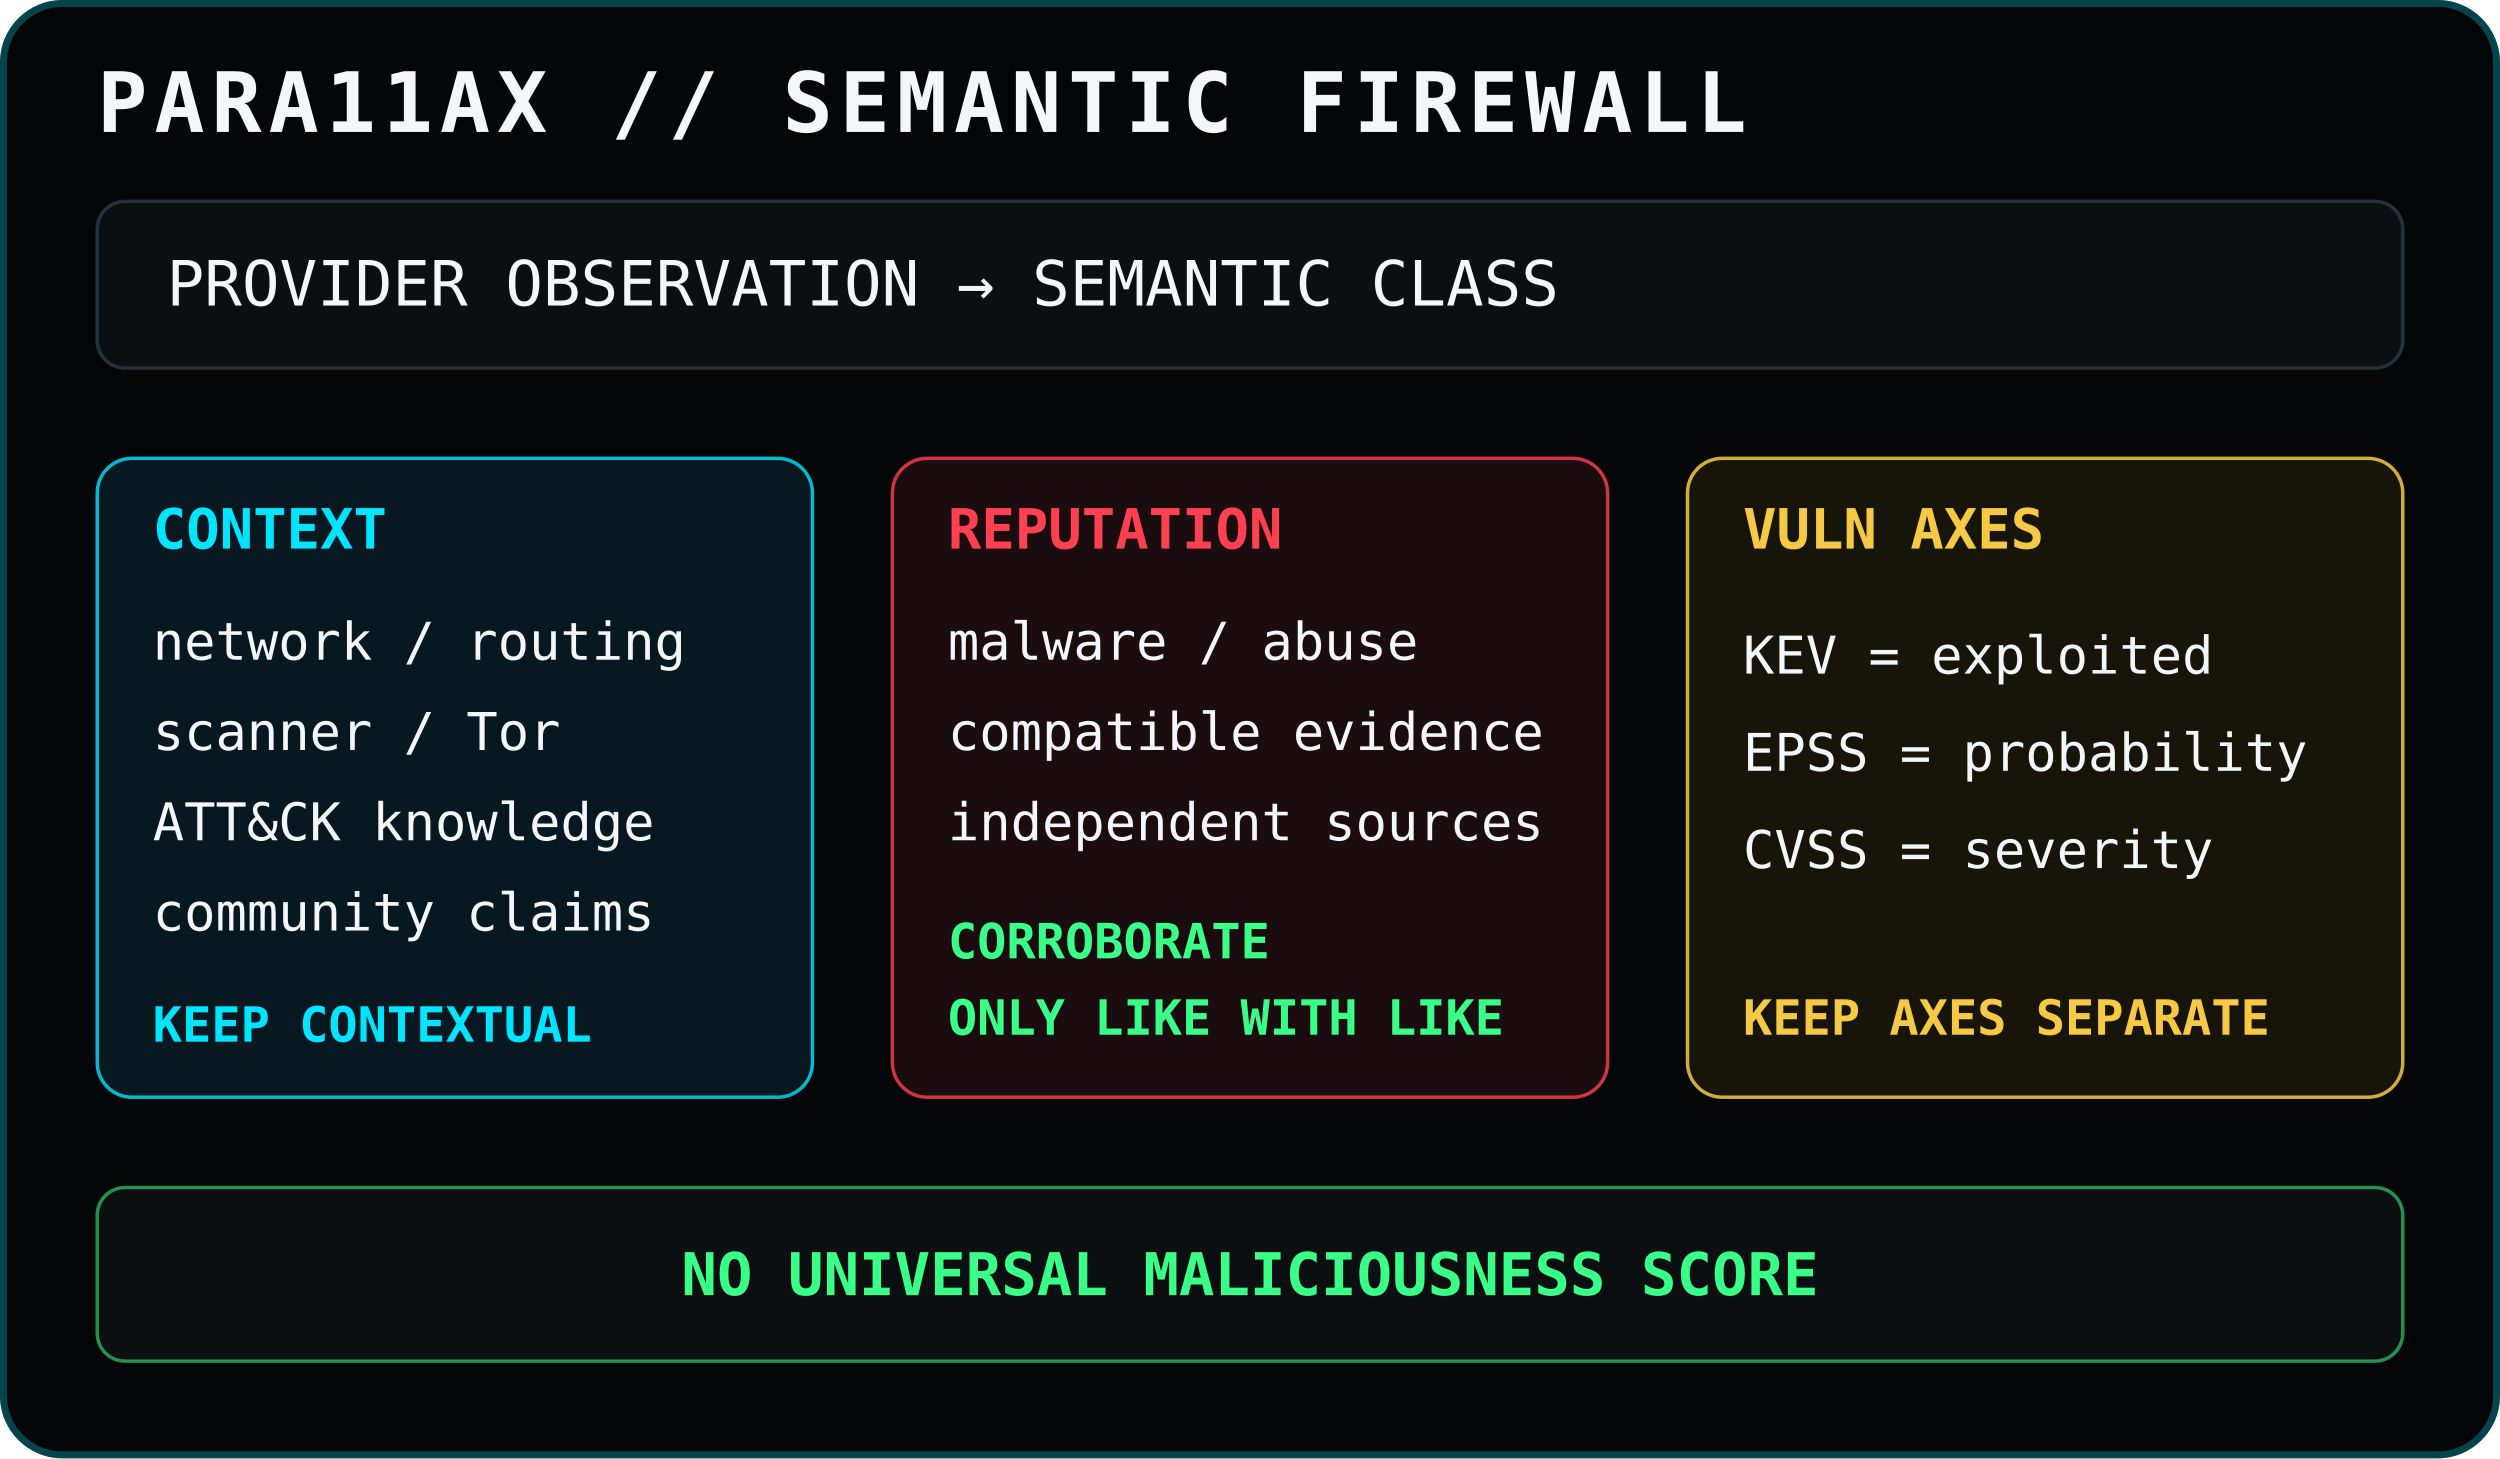
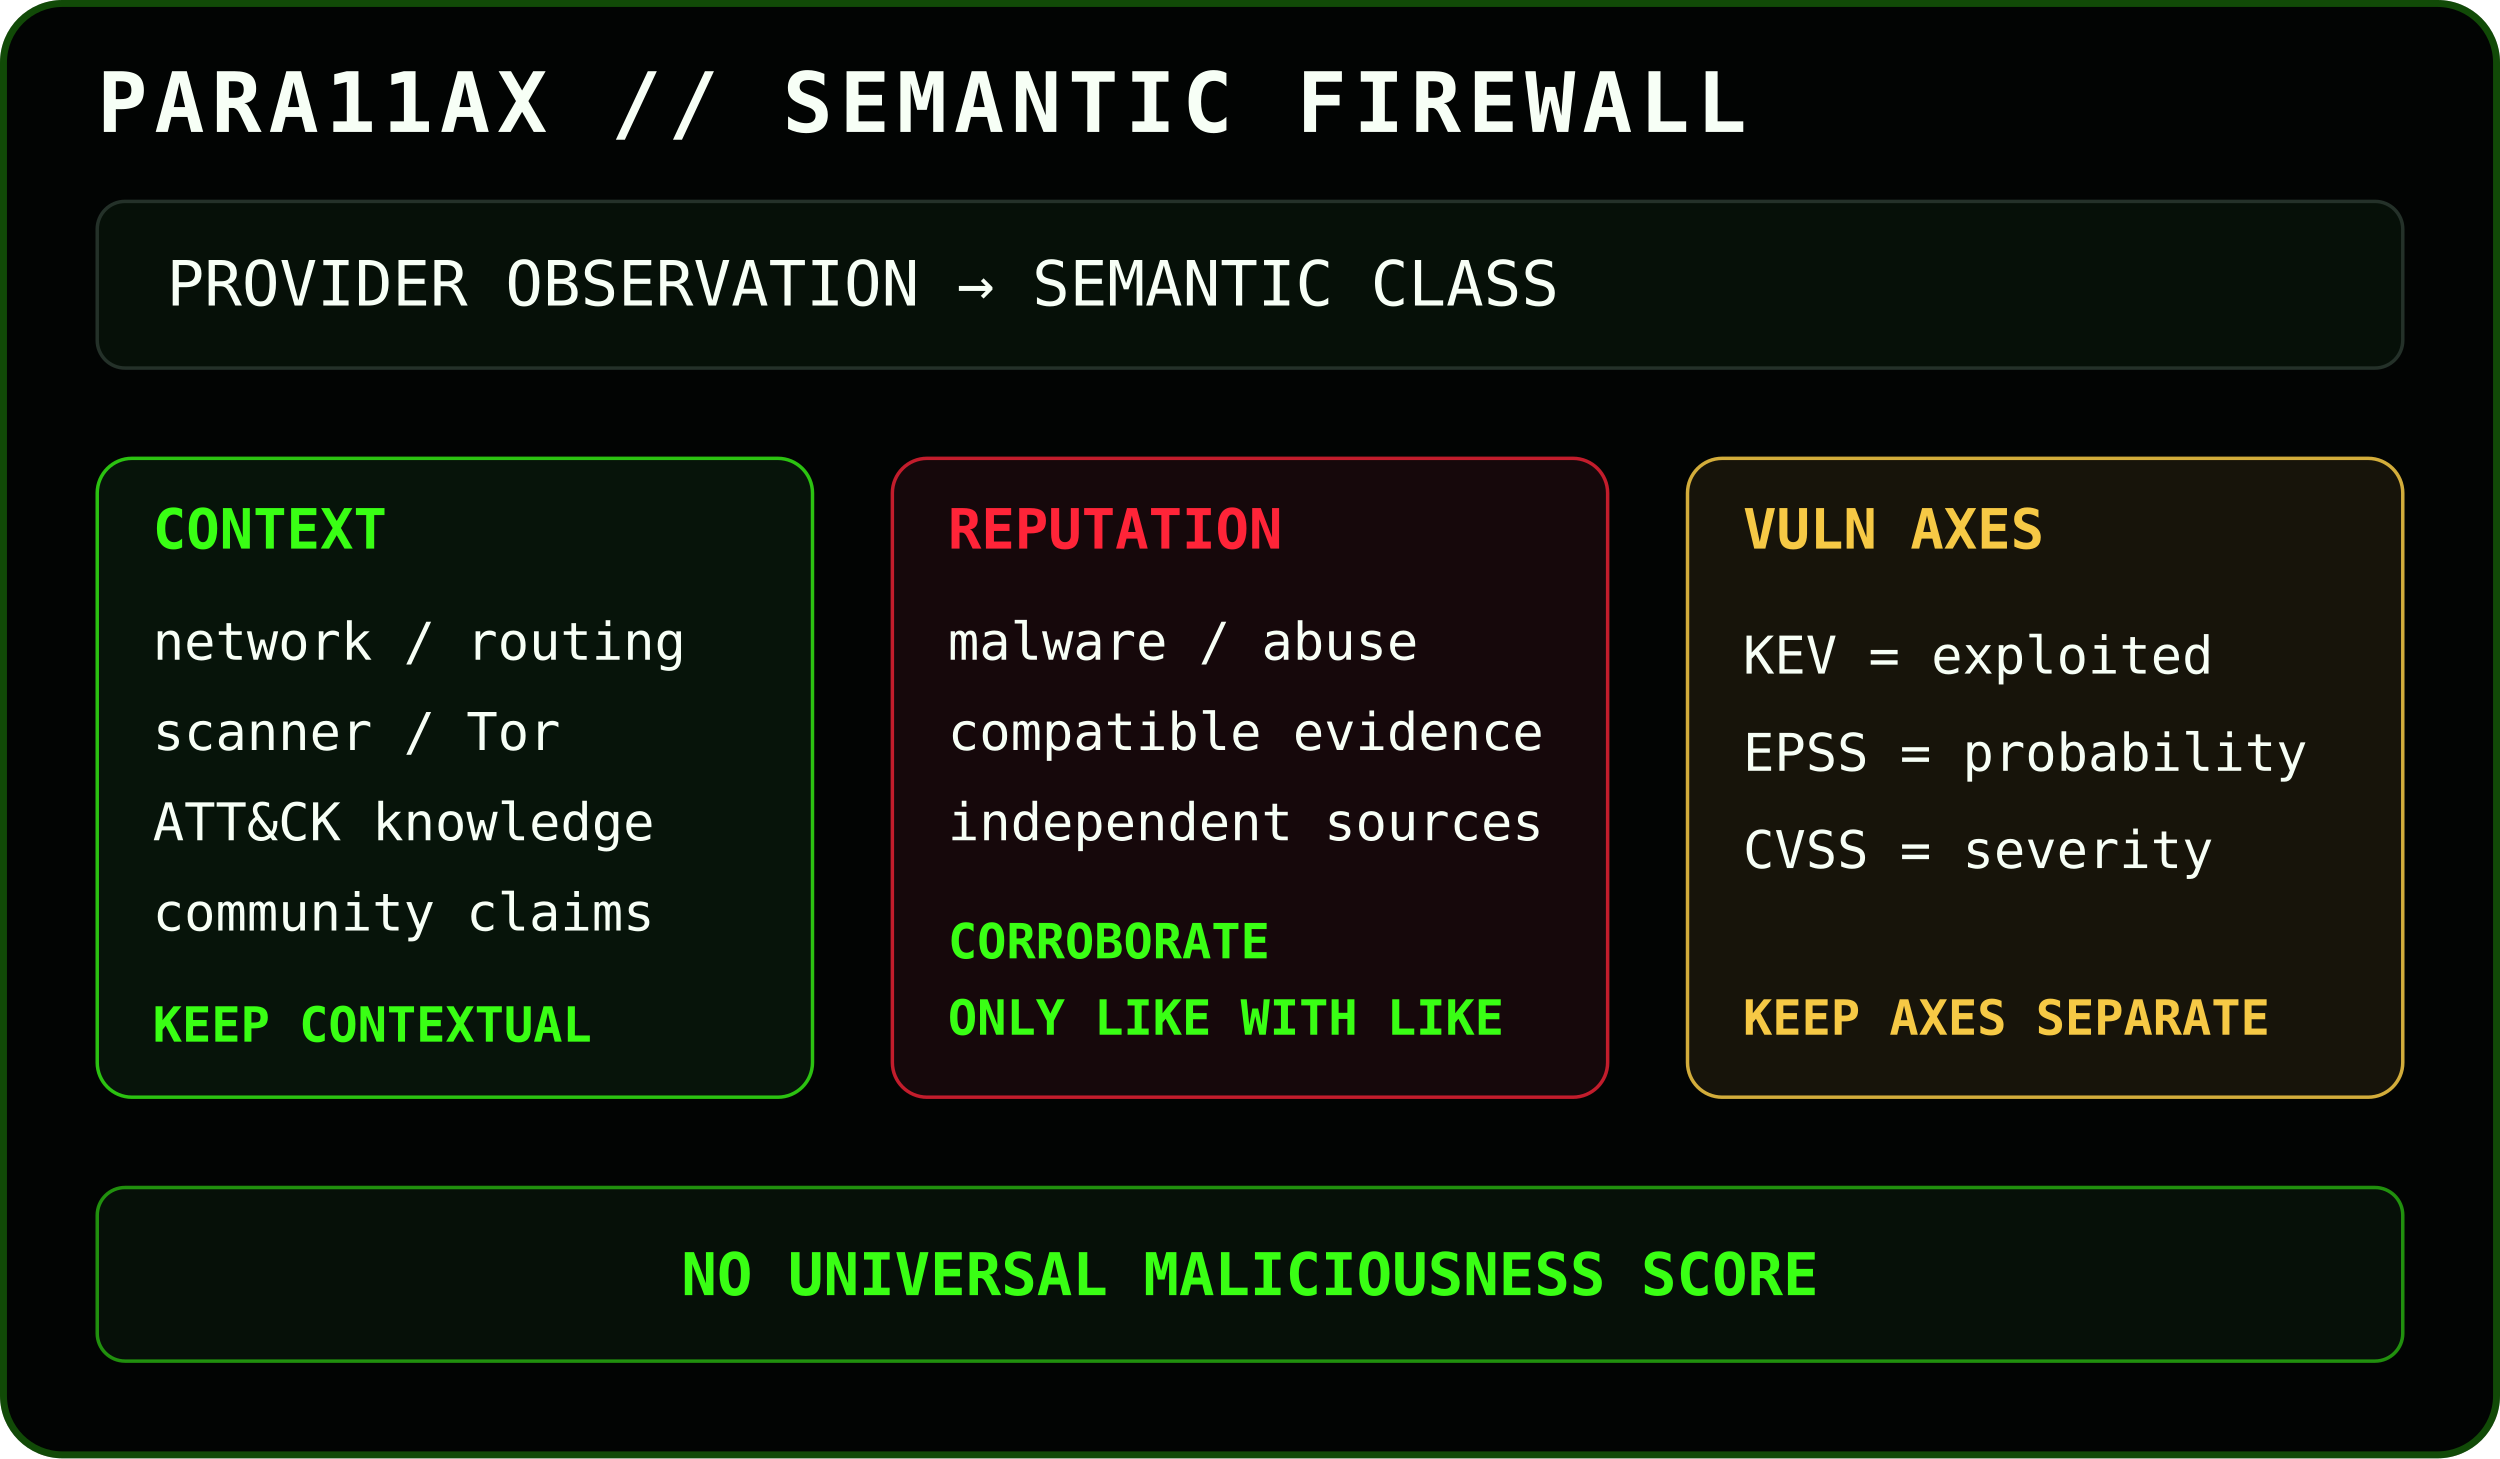
<svg xmlns="http://www.w3.org/2000/svg" viewBox="0 0 720 420" role="img" aria-labelledby="title desc">
-   <rect width="720" height="420" rx="18" fill="#050608" />
-   <rect x="1" y="1" width="718" height="418" rx="17" fill="none" stroke="#00e5ff" stroke-opacity=".28" stroke-width="2" />
-   <text x="28" y="38" fill="#f3f7fa" font-size="24" font-weight="700" font-family="ui-monospace,SFMono-Regular,Menlo,Consolas,monospace" letter-spacing="2">PARA11AX // SEMANTIC FIREWALL</text>
+   <rect width="720" height="420" rx="18" fill="#020403" />
+   <rect x="1" y="1" width="718" height="418" rx="17" fill="none" stroke="#39FF14" stroke-opacity=".28" stroke-width="2" />
+   <text x="28" y="38" fill="#F7FFF6" font-size="24" font-weight="700" font-family="ui-monospace,SFMono-Regular,Menlo,Consolas,monospace" letter-spacing="2">PARA11AX // SEMANTIC FIREWALL</text>
  <g font-family="ui-monospace,SFMono-Regular,Menlo,Consolas,monospace">
-     <rect x="28" y="58" width="664" height="48" rx="8" fill="#0b0f12" stroke="#26323a" />
-     <text x="48" y="88" fill="#f3f7fa" font-size="18">PROVIDER OBSERVATION → SEMANTIC CLASS</text>
-     <rect x="28" y="132" width="206" height="184" rx="10" fill="#081820" stroke="#00e5ff" stroke-opacity=".8" />
-     <text x="44" y="158" fill="#00e5ff" font-size="16" font-weight="700">CONTEXT</text>
-     <text x="44" y="190" fill="#f3f7fa" font-size="15">network / routing</text>
-     <text x="44" y="216" fill="#f3f7fa" font-size="15">scanner / Tor</text>
-     <text x="44" y="242" fill="#f3f7fa" font-size="15">ATT&amp;CK knowledge</text>
-     <text x="44" y="268" fill="#f3f7fa" font-size="15">community claims</text>
-     <text x="44" y="300" fill="#00e5ff" font-size="14" font-weight="700">KEEP CONTEXTUAL</text>
-     <rect x="257" y="132" width="206" height="184" rx="10" fill="#1b0c10" stroke="#ff4050" stroke-opacity=".8" />
-     <text x="273" y="158" fill="#ff4050" font-size="16" font-weight="700">REPUTATION</text>
-     <text x="273" y="190" fill="#f3f7fa" font-size="15">malware / abuse</text>
-     <text x="273" y="216" fill="#f3f7fa" font-size="15">compatible evidence</text>
-     <text x="273" y="242" fill="#f3f7fa" font-size="15">independent sources</text>
-     <text x="273" y="276" fill="#39ff88" font-size="14" font-weight="700">CORROBORATE</text>
-     <text x="273" y="298" fill="#39ff88" font-size="14" font-weight="700">ONLY LIKE WITH LIKE</text>
-     <rect x="486" y="132" width="206" height="184" rx="10" fill="#17140a" stroke="#f6c945" stroke-opacity=".85" />
-     <text x="502" y="158" fill="#f6c945" font-size="16" font-weight="700">VULN AXES</text>
-     <text x="502" y="194" fill="#f3f7fa" font-size="15">KEV = exploited</text>
-     <text x="502" y="222" fill="#f3f7fa" font-size="15">EPSS = probability</text>
-     <text x="502" y="250" fill="#f3f7fa" font-size="15">CVSS = severity</text>
-     <text x="502" y="298" fill="#f6c945" font-size="14" font-weight="700">KEEP AXES SEPARATE</text>
-     <rect x="28" y="342" width="664" height="50" rx="8" fill="#0b0f12" stroke="#39ff88" stroke-opacity=".55" />
-     <text x="360" y="373" fill="#39ff88" font-size="17" font-weight="700" text-anchor="middle">NO UNIVERSAL MALICIOUSNESS SCORE</text>
+     <rect x="28" y="58" width="664" height="48" rx="8" fill="#061008" stroke="#243129" />
+     <text x="48" y="88" fill="#F7FFF6" font-size="18">PROVIDER OBSERVATION → SEMANTIC CLASS</text>
+     <rect x="28" y="132" width="206" height="184" rx="10" fill="#07140A" stroke="#39FF14" stroke-opacity=".75" />
+     <text x="44" y="158" fill="#39FF14" font-size="16" font-weight="700">CONTEXT</text>
+     <text x="44" y="190" fill="#F7FFF6" font-size="15">network / routing</text>
+     <text x="44" y="216" fill="#F7FFF6" font-size="15">scanner / Tor</text>
+     <text x="44" y="242" fill="#F7FFF6" font-size="15">ATT&amp;CK knowledge</text>
+     <text x="44" y="268" fill="#F7FFF6" font-size="15">community claims</text>
+     <text x="44" y="300" fill="#39FF14" font-size="14" font-weight="700">KEEP CONTEXTUAL</text>
+     <rect x="257" y="132" width="206" height="184" rx="10" fill="#16080B" stroke="#FF2438" stroke-opacity=".75" />
+     <text x="273" y="158" fill="#FF2438" font-size="16" font-weight="700">REPUTATION</text>
+     <text x="273" y="190" fill="#F7FFF6" font-size="15">malware / abuse</text>
+     <text x="273" y="216" fill="#F7FFF6" font-size="15">compatible evidence</text>
+     <text x="273" y="242" fill="#F7FFF6" font-size="15">independent sources</text>
+     <text x="273" y="276" fill="#39FF14" font-size="14" font-weight="700">CORROBORATE</text>
+     <text x="273" y="298" fill="#39FF14" font-size="14" font-weight="700">ONLY LIKE WITH LIKE</text>
+     <rect x="486" y="132" width="206" height="184" rx="10" fill="#17140A" stroke="#F6C945" stroke-opacity=".85" />
+     <text x="502" y="158" fill="#F6C945" font-size="16" font-weight="700">VULN AXES</text>
+     <text x="502" y="194" fill="#F7FFF6" font-size="15">KEV = exploited</text>
+     <text x="502" y="222" fill="#F7FFF6" font-size="15">EPSS = probability</text>
+     <text x="502" y="250" fill="#F7FFF6" font-size="15">CVSS = severity</text>
+     <text x="502" y="298" fill="#F6C945" font-size="14" font-weight="700">KEEP AXES SEPARATE</text>
+     <rect x="28" y="342" width="664" height="50" rx="8" fill="#061008" stroke="#39FF14" stroke-opacity=".55" />
+     <text x="360" y="373" fill="#39FF14" font-size="17" font-weight="700" text-anchor="middle">NO UNIVERSAL MALICIOUSNESS SCORE</text>
  </g>
</svg>
